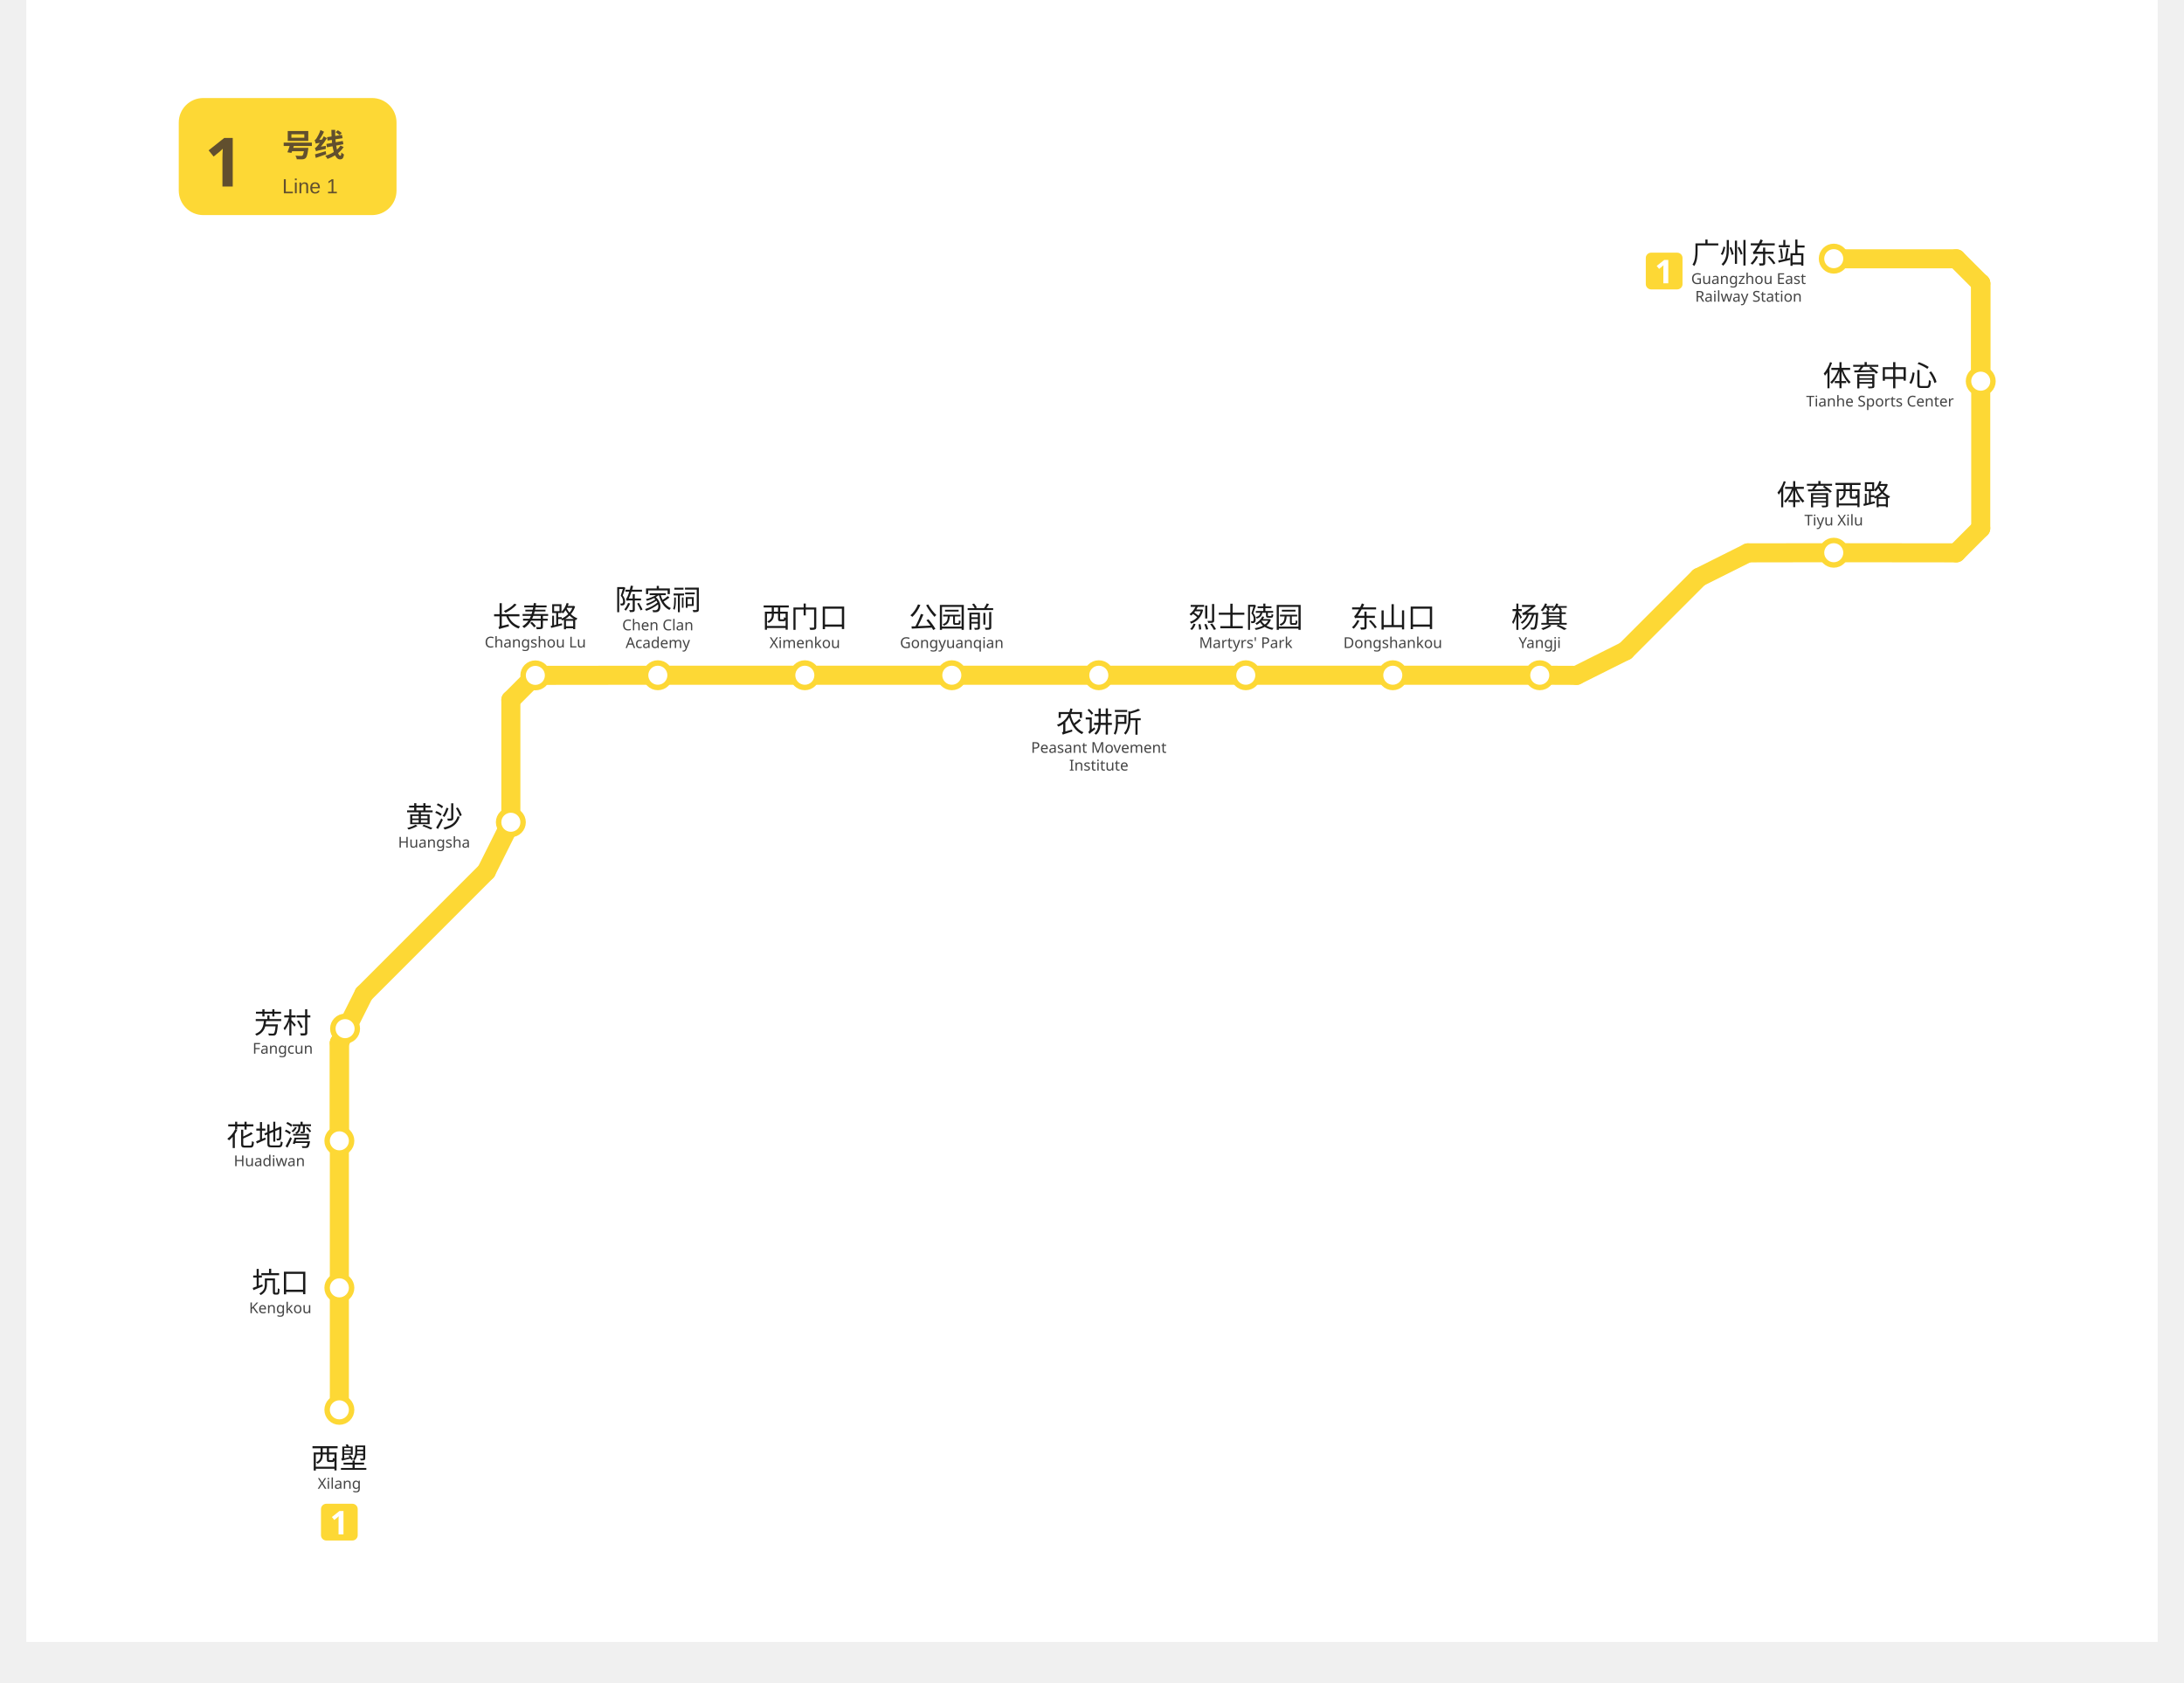
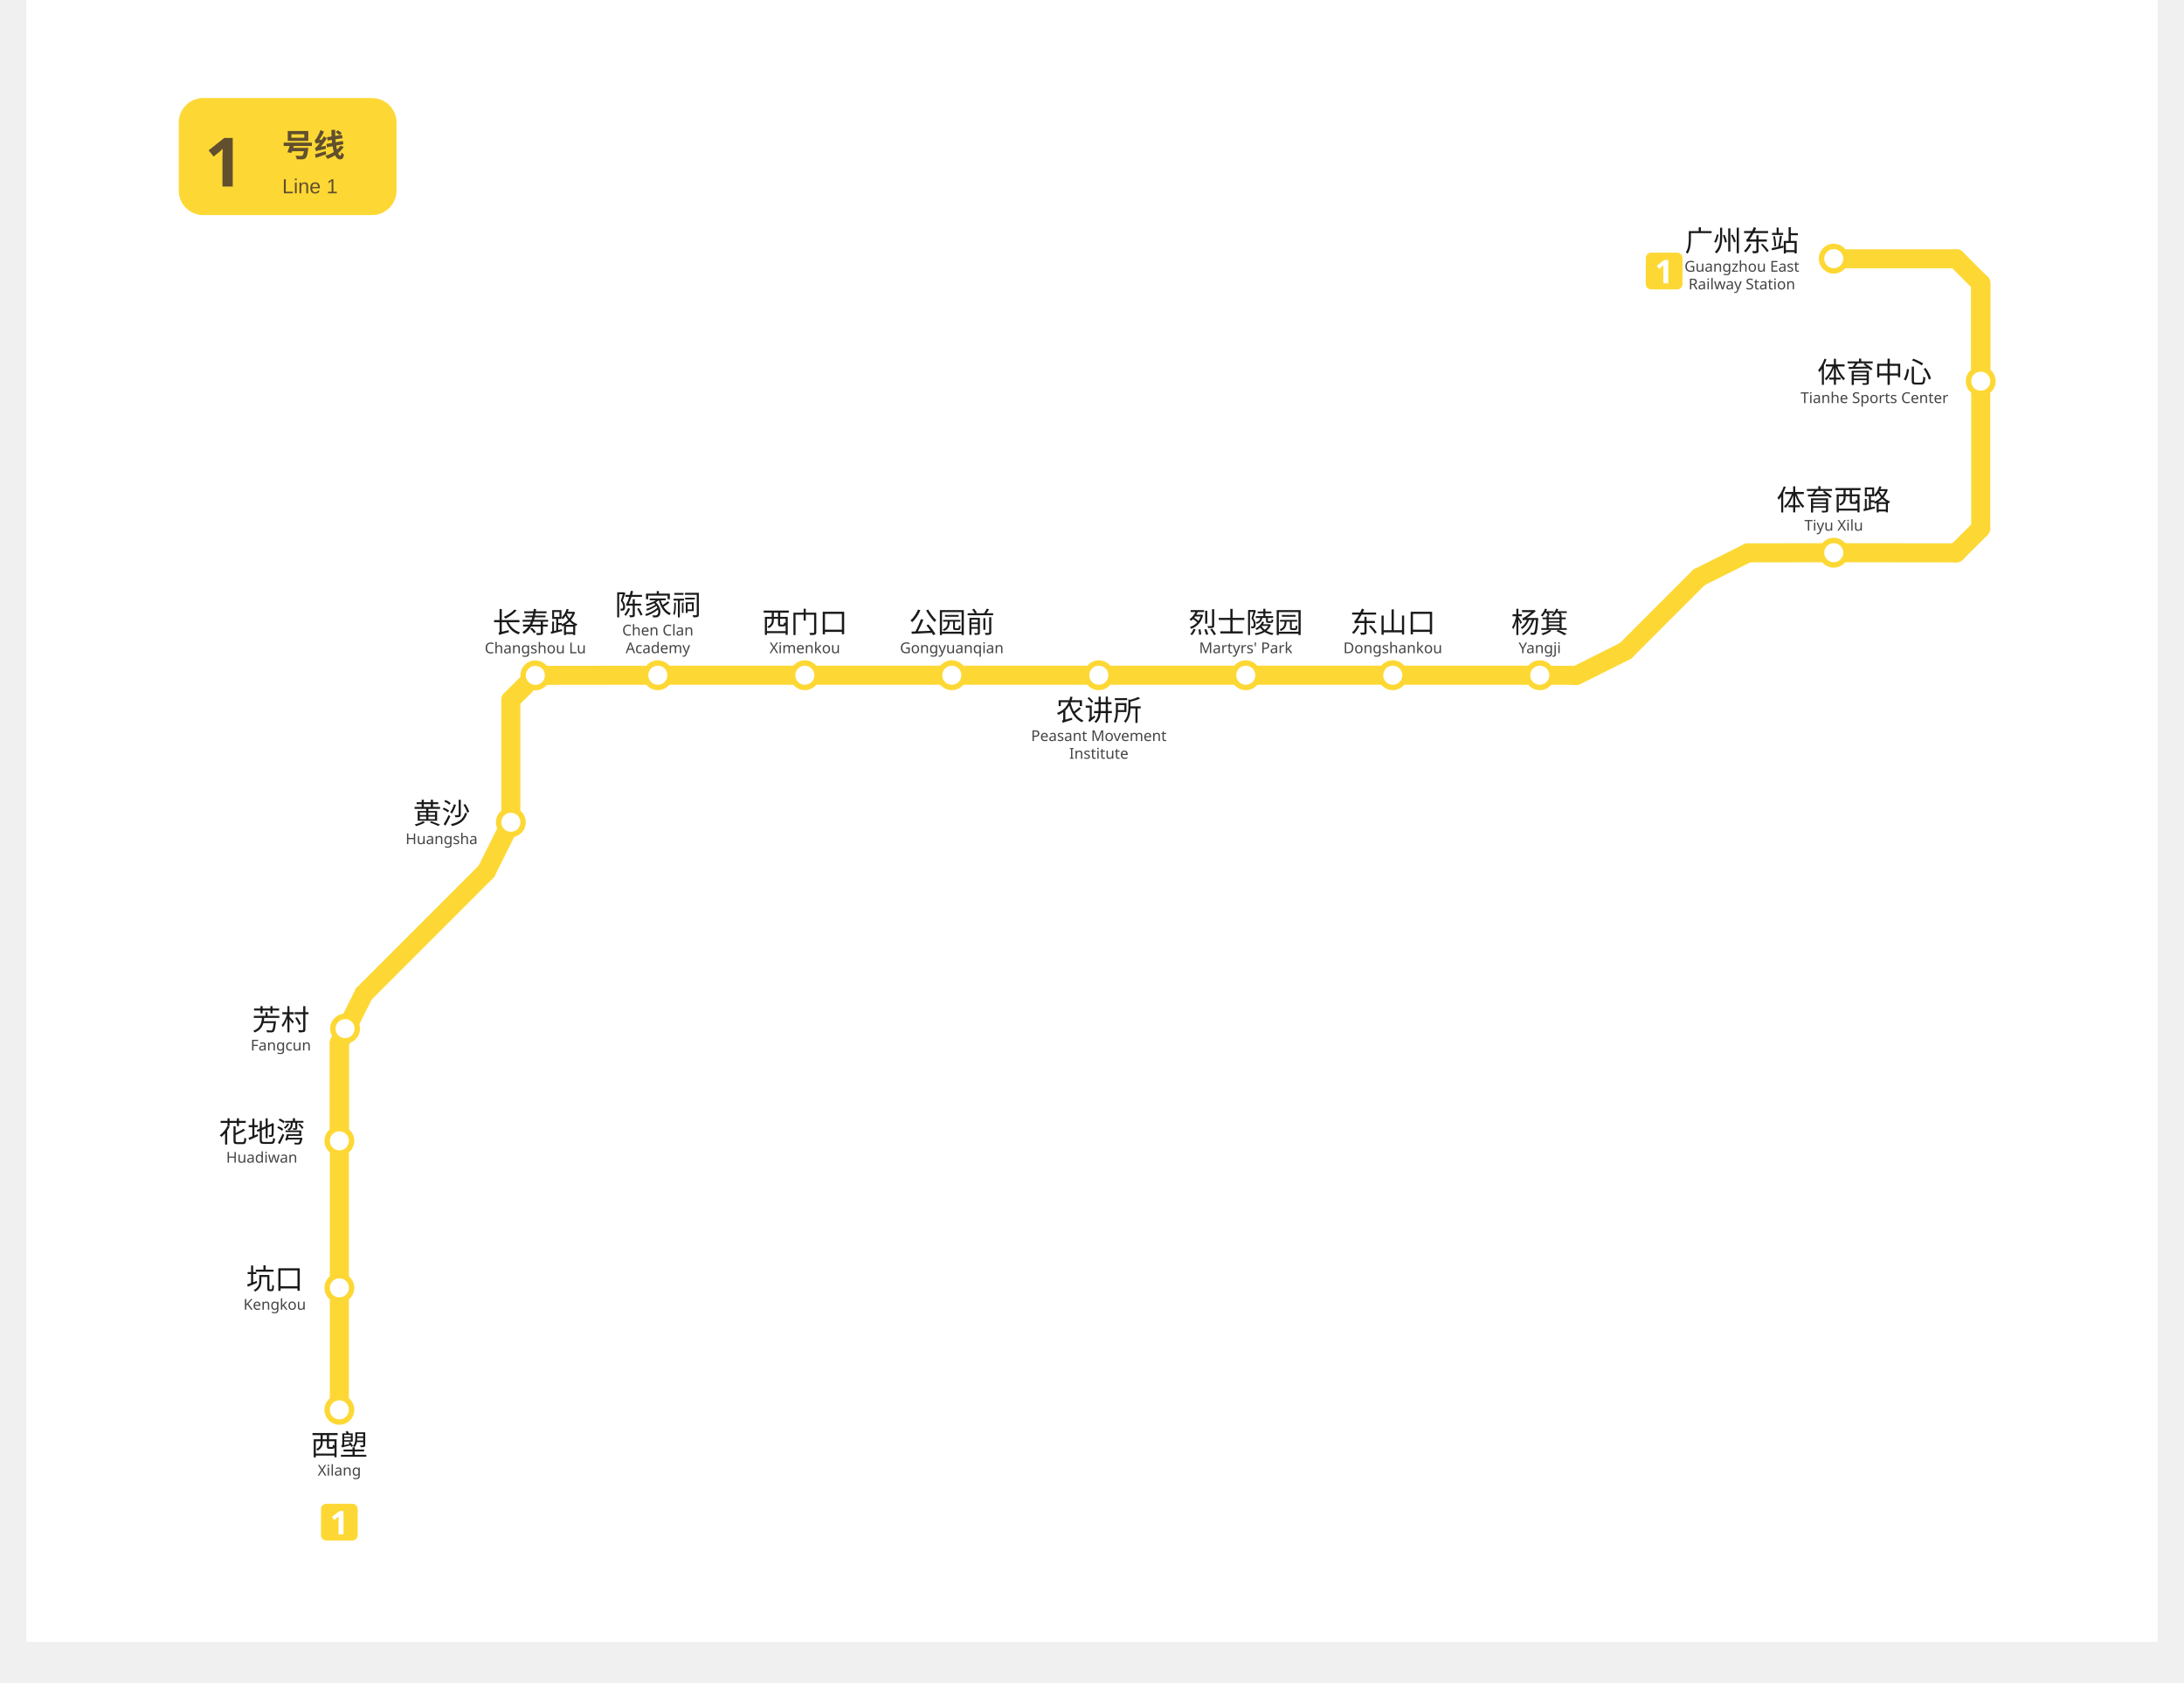
<svg xmlns="http://www.w3.org/2000/svg" viewBox="996.5 762.2 783.0 617.9" width="783" height="603">
  <rect x="996.5" y="762.2" width="783.0" height="603.05" fill="#ffffff" />
  <g id="走廊">
    <line x1="1111.5" y1="1280.25" x2="1111.5" y2="1235.2" style="fill:none;stroke:#FDD835;stroke-width:7;stroke-linecap:round" />
    <line x1="1111.5" y1="1235.2" x2="1111.5" y2="1145.25" style="fill:none;stroke:#FDD835;stroke-width:7;stroke-linecap:round" />
    <line x1="1111.5" y1="1145.25" x2="1112.7" y2="1142.8" style="fill:none;stroke:#FDD835;stroke-width:7;stroke-linecap:round" />
    <line x1="1112.7" y1="1142.8" x2="1120.5" y2="1127.25" style="fill:none;stroke:#FDD835;stroke-width:7;stroke-linecap:round" />
    <line x1="1165.5" y1="1082.25" x2="1120.5" y2="1127.25" style="fill:none;stroke:#FDD835;stroke-width:7;stroke-linecap:round" />
    <line x1="1174.5" y1="1064.25" x2="1165.5" y2="1082.25" style="fill:none;stroke:#FDD835;stroke-width:7;stroke-linecap:round" />
    <line x1="1174.5" y1="1019.25" x2="1174.5" y2="1064.25" style="fill:none;stroke:#FDD835;stroke-width:7;stroke-linecap:round" />
    <line x1="1183.5" y1="1010.25" x2="1174.5" y2="1019.25" style="fill:none;stroke:#FDD835;stroke-width:7;stroke-linecap:round" />
    <line x1="1183.5" y1="1010.25" x2="1228.5" y2="1010.2" style="fill:none;stroke:#FDD835;stroke-width:7;stroke-linecap:round" />
    <line x1="1228.5" y1="1010.2" x2="1282.5" y2="1010.2" style="fill:none;stroke:#FDD835;stroke-width:7;stroke-linecap:round" />
    <line x1="1282.5" y1="1010.2" x2="1336.5" y2="1010.2" style="fill:none;stroke:#FDD835;stroke-width:7;stroke-linecap:round" />
    <line x1="1336.5" y1="1010.2" x2="1390.5" y2="1010.2" style="fill:none;stroke:#FDD835;stroke-width:7;stroke-linecap:round" />
    <line x1="1390.5" y1="1010.2" x2="1444.5" y2="1010.2" style="fill:none;stroke:#FDD835;stroke-width:7;stroke-linecap:round" />
    <line x1="1444.5" y1="1010.2" x2="1498.5" y2="1010.2" style="fill:none;stroke:#FDD835;stroke-width:7;stroke-linecap:round" />
    <line x1="1498.5" y1="1010.2" x2="1552.5" y2="1010.2" style="fill:none;stroke:#FDD835;stroke-width:7;stroke-linecap:round" />
    <line x1="1552.5" y1="1010.2" x2="1566.0" y2="1010.25" style="fill:none;stroke:#FDD835;stroke-width:7;stroke-linecap:round" />
    <line x1="1566.0" y1="1010.25" x2="1584.0" y2="1001.25" style="fill:none;stroke:#FDD835;stroke-width:7;stroke-linecap:round" />
    <line x1="1611.0" y1="974.25" x2="1584.0" y2="1001.25" style="fill:none;stroke:#FDD835;stroke-width:7;stroke-linecap:round" />
    <line x1="1629.0" y1="965.25" x2="1611.0" y2="974.25" style="fill:none;stroke:#FDD835;stroke-width:7;stroke-linecap:round" />
    <line x1="1629.0" y1="965.25" x2="1660.5" y2="965.2" style="fill:none;stroke:#FDD835;stroke-width:7;stroke-linecap:round" />
    <line x1="1705.5" y1="965.25" x2="1660.5" y2="965.2" style="fill:none;stroke:#FDD835;stroke-width:7;stroke-linecap:round" />
    <line x1="1705.5" y1="965.25" x2="1714.5" y2="956.25" style="fill:none;stroke:#FDD835;stroke-width:7;stroke-linecap:round" />
    <line x1="1714.5" y1="866.25" x2="1714.5" y2="956.25" style="fill:none;stroke:#FDD835;stroke-width:7;stroke-linecap:round" />
    <line x1="1714.5" y1="902.2" x2="1714.5" y2="866.25" style="fill:none;stroke:#FDD835;stroke-width:7;stroke-linecap:round" />
    <line x1="1714.5" y1="866.25" x2="1705.5" y2="857.25" style="fill:none;stroke:#FDD835;stroke-width:7;stroke-linecap:round" />
    <line x1="1660.5" y1="857.25" x2="1705.5" y2="857.25" style="fill:none;stroke:#FDD835;stroke-width:7;stroke-linecap:round" />
    <line x1="1111.50" y1="1181.20" x2="1111.50" y2="1145.25" style="fill:none;stroke:#FDD835;stroke-width:7;stroke-linecap:round" />
    <line x1="1714.50" y1="902.20" x2="1714.50" y2="866.25" style="fill:none;stroke:#FDD835;stroke-width:7;stroke-linecap:round" />
  </g>
  <g id="站圆">
    <circle cx="1111.5" cy="1280.0" r="4.5" data-nm="西塱" style="fill:#FFFFFF;stroke:#FDD835;stroke-width:2" />
    <circle cx="1111.5" cy="1235.2" r="4.5" data-nm="坑口" style="fill:#FFFFFF;stroke:#FDD835;stroke-width:2" />
    <circle cx="1111.5" cy="1181.2" r="4.5" data-nm="花地湾" style="fill:#FFFFFF;stroke:#FDD835;stroke-width:2" />
    <circle cx="1113.6" cy="1140.0" r="4.5" data-nm="芳村" style="fill:#FFFFFF;stroke:#FDD835;stroke-width:2" />
    <circle cx="1174.5" cy="1064.2" r="4.5" data-nm="黄沙" style="fill:#FFFFFF;stroke:#FDD835;stroke-width:2" />
    <circle cx="1183.5" cy="1010.25" r="4.5" data-nm="长寿路" style="fill:#FFFFFF;stroke:#FDD835;stroke-width:2" />
    <circle cx="1228.5" cy="1010.2" r="4.5" data-nm="陈家祠" style="fill:#FFFFFF;stroke:#FDD835;stroke-width:2" />
    <circle cx="1282.5" cy="1010.2" r="4.5" data-nm="西门口" style="fill:#FFFFFF;stroke:#FDD835;stroke-width:2" />
    <circle cx="1336.5" cy="1010.2" r="4.5" data-nm="公园前" style="fill:#FFFFFF;stroke:#FDD835;stroke-width:2" />
    <circle cx="1390.5" cy="1010.2" r="4.5" data-nm="农讲所" style="fill:#FFFFFF;stroke:#FDD835;stroke-width:2" />
    <circle cx="1444.5" cy="1010.2" r="4.5" data-nm="烈士陵园" style="fill:#FFFFFF;stroke:#FDD835;stroke-width:2" />
    <circle cx="1498.5" cy="1010.2" r="4.5" data-nm="东山口" style="fill:#FFFFFF;stroke:#FDD835;stroke-width:2" />
    <circle cx="1552.5" cy="1010.2" r="4.5" data-nm="杨箕" style="fill:#FFFFFF;stroke:#FDD835;stroke-width:2" />
    <circle cx="1660.5" cy="965.2" r="4.5" data-nm="体育西路" style="fill:#FFFFFF;stroke:#FDD835;stroke-width:2" />
    <circle cx="1714.5" cy="902.2" r="4.5" data-nm="体育中心" style="fill:#FFFFFF;stroke:#FDD835;stroke-width:2" />
    <circle cx="1660.5" cy="857.2" r="4.5" data-nm="广州东站" style="fill:#FFFFFF;stroke:#FDD835;stroke-width:2" />
  </g>
  <g id="线路徽标">
    <g data-badge="header" transform="translate(1052.5 798.2)" data-ink="#614F2E" data-box="1052.5,798.2,1132.5,841.2" data-chip="1052.5,798.2,1132.5,841.2">
      <rect x="0" y="0" width="80.0" height="43.0" rx="9.0" fill="#FDD835" />
      <text x="9.5" y="32.5" font-family="'Microsoft YaHei', sans-serif" font-size="25" font-weight="bold" fill="#614F2E">1</text>
      <text x="38.0" y="21.5" font-family="'Microsoft YaHei', sans-serif" font-size="11.5" font-weight="600" fill="#614F2E">号线</text>
      <text x="38.0" y="35.0" font-family="Arial, sans-serif" font-size="7.5" fill="#614F2E">Line 1</text>
    </g>
    <g data-badge="chip" transform="translate(1104.75 1314.50)" data-box="1104.75,1314.50,1118.25,1328.00">
      <path d="M11.54 13.49h-9.59c-1.07 0 -1.95 -0.88 -1.95 -1.95v-9.59c0 -1.07 0.88 -1.95 1.95 -1.95h9.59c1.07 0 1.95 0.88 1.95 1.95v9.59C13.49 12.61 12.61 13.49 11.54 13.49z" fill="#FDD835" />
      <path d="M8.26 11.24h-1.81v-4.96c0 -0.2 0 -0.47 0.01 -0.81c0.01 -0.34 0.02 -0.64 0.04 -0.89c-0.04 0.05 -0.13 0.13 -0.26 0.26c-0.13 0.12 -0.25 0.23 -0.37 0.33l-0.98 0.79l-0.88 -1.09l2.76 -2.2h1.49V11.24z" fill="#FFFFFF" />
    </g>
    <g data-badge="chip" transform="translate(1591.45 855.00)" data-box="1591.45,855.00,1604.95,868.50">
      <path d="M11.54 13.49h-9.59c-1.07 0 -1.95 -0.88 -1.95 -1.95v-9.59c0 -1.07 0.88 -1.95 1.95 -1.95h9.59c1.07 0 1.95 0.88 1.95 1.95v9.59C13.49 12.61 12.61 13.49 11.54 13.49z" fill="#FDD835" />
      <path d="M8.26 11.24h-1.81v-4.96c0 -0.2 0 -0.47 0.01 -0.81c0.01 -0.34 0.02 -0.64 0.04 -0.89c-0.04 0.05 -0.13 0.13 -0.26 0.26c-0.13 0.12 -0.25 0.23 -0.37 0.33l-0.98 0.79l-0.88 -1.09l2.76 -2.2h1.49V11.24z" fill="#FFFFFF" />
    </g>
  </g>
  <g id="站名标注" font-family="'Microsoft YaHei', 'PingFang SC', sans-serif">
-     <text x="1111.5" y="1301.5" text-anchor="middle" font-size="10.5" font-weight="500" fill="#1a1a1a">西塱</text>
-     <text x="1111.5" y="1309.0" text-anchor="middle" font-size="5.5" fill="#444444">Xilang</text>
-     <text x="1089.8" y="1237.0" text-anchor="middle" font-size="10.5" font-weight="500" fill="#1a1a1a">坑口</text>
-     <text x="1089.8" y="1244.5" text-anchor="middle" font-size="5.5" fill="#444444">Kengkou</text>
-     <text x="1085.8" y="1183.0" text-anchor="middle" font-size="10.5" font-weight="500" fill="#1a1a1a">花地湾</text>
-     <text x="1085.8" y="1190.5" text-anchor="middle" font-size="5.5" fill="#444444">Huadiwan</text>
-     <text x="1090.7" y="1141.7" text-anchor="middle" font-size="10.5" font-weight="500" fill="#1a1a1a">芳村</text>
-     <text x="1090.7" y="1149.2" text-anchor="middle" font-size="5.5" fill="#444444">Fangcun</text>
-     <text x="1146.3" y="1066.0" text-anchor="middle" font-size="10.5" font-weight="500" fill="#1a1a1a">黄沙</text>
-     <text x="1146.3" y="1073.5" text-anchor="middle" font-size="5.5" fill="#444444">Huangsha</text>
-     <text x="1228.5" y="986.2" text-anchor="middle" font-size="10.5" font-weight="500" fill="#1a1a1a">陈家祠</text>
-     <text x="1228.5" y="993.7" text-anchor="middle" font-size="5.5" fill="#444444">Chen Clan</text>
-     <text x="1228.5" y="1000.2" text-anchor="middle" font-size="5.5" fill="#444444">Academy</text>
-     <text x="1282.5" y="992.7" text-anchor="middle" font-size="10.5" font-weight="500" fill="#1a1a1a">西门口</text>
-     <text x="1282.5" y="1000.2" text-anchor="middle" font-size="5.5" fill="#444444">Ximenkou</text>
-     <text x="1336.5" y="992.7" text-anchor="middle" font-size="10.5" font-weight="500" fill="#1a1a1a">公园前</text>
-     <text x="1336.5" y="1000.2" text-anchor="middle" font-size="5.5" fill="#444444">Gongyuanqian</text>
-     <text x="1390.5" y="1031.2" text-anchor="middle" font-size="10.5" font-weight="500" fill="#1a1a1a">农讲所</text>
-     <text x="1390.5" y="1038.7" text-anchor="middle" font-size="5.5" fill="#444444">Peasant Movement</text>
-     <text x="1390.5" y="1045.2" text-anchor="middle" font-size="5.5" fill="#444444">Institute</text>
-     <text x="1444.5" y="992.7" text-anchor="middle" font-size="10.5" font-weight="500" fill="#1a1a1a">烈士陵园</text>
-     <text x="1444.5" y="1000.2" text-anchor="middle" font-size="5.5" fill="#444444">Martyrs' Park</text>
-     <text x="1498.5" y="992.7" text-anchor="middle" font-size="10.5" font-weight="500" fill="#1a1a1a">东山口</text>
-     <text x="1498.5" y="1000.2" text-anchor="middle" font-size="5.5" fill="#444444">Dongshankou</text>
-     <text x="1552.5" y="992.7" text-anchor="middle" font-size="10.5" font-weight="500" fill="#1a1a1a">杨箕</text>
-     <text x="1552.5" y="1000.2" text-anchor="middle" font-size="5.5" fill="#444444">Yangji</text>
-     <text x="1660.5" y="947.7" text-anchor="middle" font-size="10.5" font-weight="500" fill="#1a1a1a">体育西路</text>
-     <text x="1660.5" y="955.2" text-anchor="middle" font-size="5.5" fill="#444444">Tiyu Xilu</text>
-     <text x="1677.5" y="904.0" text-anchor="middle" font-size="10.5" font-weight="500" fill="#1a1a1a">体育中心</text>
-     <text x="1677.5" y="911.5" text-anchor="middle" font-size="5.5" fill="#444444">Tianhe Sports Center</text>
-     <text x="1629.2" y="859.0" text-anchor="middle" font-size="10.5" font-weight="500" fill="#1a1a1a">广州东站</text>
-     <text x="1629.2" y="866.5" text-anchor="middle" font-size="5.5" fill="#444444">Guangzhou East</text>
-     <text x="1629.2" y="873.0" text-anchor="middle" font-size="5.5" fill="#444444">Railway Station</text>
-     <text x="1183.5" y="992.5" text-anchor="middle" font-size="10.5" font-weight="500" fill="#1a1a1a">长寿路</text>
-     <text x="1183.5" y="1000.0" text-anchor="middle" font-size="5.5" fill="#444444">Changshou Lu</text>
+     <text x="1111.50" y="1296.66" text-anchor="middle" font-size="10.5" font-weight="500" fill="#1a1a1a">西塱</text>
+     <text x="1111.50" y="1304.16" text-anchor="middle" font-size="5.5" fill="#444444">Xilang</text>
+     <text x="1087.75" y="1235.73" text-anchor="middle" font-size="10.5" font-weight="500" fill="#1a1a1a">坑口</text>
+     <text x="1087.75" y="1243.23" text-anchor="middle" font-size="5.5" fill="#444444">Kengkou</text>
+     <text x="1083.00" y="1181.73" text-anchor="middle" font-size="10.5" font-weight="500" fill="#1a1a1a">花地湾</text>
+     <text x="1083.00" y="1189.23" text-anchor="middle" font-size="5.5" fill="#444444">Huadiwan</text>
+     <text x="1090.00" y="1140.53" text-anchor="middle" font-size="10.5" font-weight="500" fill="#1a1a1a">芳村</text>
+     <text x="1090.00" y="1148.03" text-anchor="middle" font-size="5.5" fill="#444444">Fangcun</text>
+     <text x="1149.05" y="1064.73" text-anchor="middle" font-size="10.5" font-weight="500" fill="#1a1a1a">黄沙</text>
+     <text x="1149.05" y="1072.23" text-anchor="middle" font-size="5.5" fill="#444444">Huangsha</text>
+     <text x="1228.50" y="988.10" text-anchor="middle" font-size="10.5" font-weight="500" fill="#1a1a1a">陈家祠</text>
+     <text x="1228.50" y="995.60" text-anchor="middle" font-size="5.5" fill="#444444">Chen Clan</text>
+     <text x="1228.50" y="1002.10" text-anchor="middle" font-size="5.5" fill="#444444">Academy</text>
+     <text x="1282.50" y="994.60" text-anchor="middle" font-size="10.5" font-weight="500" fill="#1a1a1a">西门口</text>
+     <text x="1282.50" y="1002.10" text-anchor="middle" font-size="5.5" fill="#444444">Ximenkou</text>
+     <text x="1336.50" y="994.60" text-anchor="middle" font-size="10.5" font-weight="500" fill="#1a1a1a">公园前</text>
+     <text x="1336.50" y="1002.10" text-anchor="middle" font-size="5.5" fill="#444444">Gongyuanqian</text>
+     <text x="1390.50" y="1026.86" text-anchor="middle" font-size="10.5" font-weight="500" fill="#1a1a1a">农讲所</text>
+     <text x="1390.50" y="1034.36" text-anchor="middle" font-size="5.5" fill="#444444">Peasant Movement</text>
+     <text x="1390.50" y="1040.86" text-anchor="middle" font-size="5.5" fill="#444444">Institute</text>
+     <text x="1444.50" y="994.60" text-anchor="middle" font-size="10.5" font-weight="500" fill="#1a1a1a">烈士陵园</text>
+     <text x="1444.50" y="1002.10" text-anchor="middle" font-size="5.5" fill="#444444">Martyrs' Park</text>
+     <text x="1498.50" y="994.60" text-anchor="middle" font-size="10.5" font-weight="500" fill="#1a1a1a">东山口</text>
+     <text x="1498.50" y="1002.10" text-anchor="middle" font-size="5.5" fill="#444444">Dongshankou</text>
+     <text x="1552.50" y="994.60" text-anchor="middle" font-size="10.5" font-weight="500" fill="#1a1a1a">杨箕</text>
+     <text x="1552.50" y="1002.10" text-anchor="middle" font-size="5.5" fill="#444444">Yangji</text>
+     <text x="1660.50" y="949.60" text-anchor="middle" font-size="10.5" font-weight="500" fill="#1a1a1a">体育西路</text>
+     <text x="1660.50" y="957.10" text-anchor="middle" font-size="5.5" fill="#444444">Tiyu Xilu</text>
+     <text x="1675.45" y="902.73" text-anchor="middle" font-size="10.5" font-weight="500" fill="#1a1a1a">体育中心</text>
+     <text x="1675.45" y="910.23" text-anchor="middle" font-size="5.5" fill="#444444">Tianhe Sports Center</text>
+     <text x="1626.75" y="854.48" text-anchor="middle" font-size="10.5" font-weight="500" fill="#1a1a1a">广州东站</text>
+     <text x="1626.75" y="861.98" text-anchor="middle" font-size="5.5" fill="#444444">Guangzhou East</text>
+     <text x="1626.75" y="868.48" text-anchor="middle" font-size="5.5" fill="#444444">Railway Station</text>
+     <text x="1183.50" y="994.65" text-anchor="middle" font-size="10.5" font-weight="500" fill="#1a1a1a">长寿路</text>
+     <text x="1183.50" y="1002.15" text-anchor="middle" font-size="5.5" fill="#444444">Changshou Lu</text>
  </g>
</svg>
